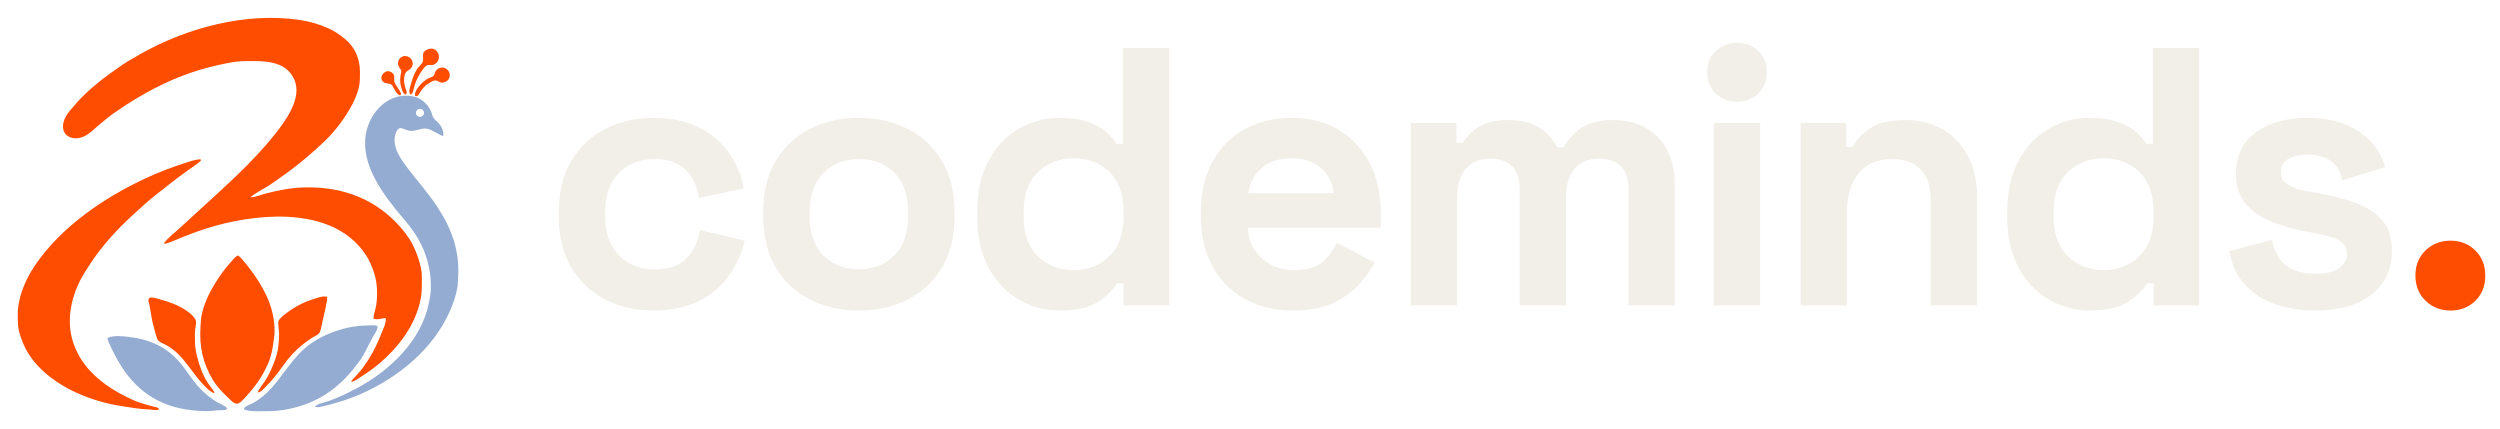
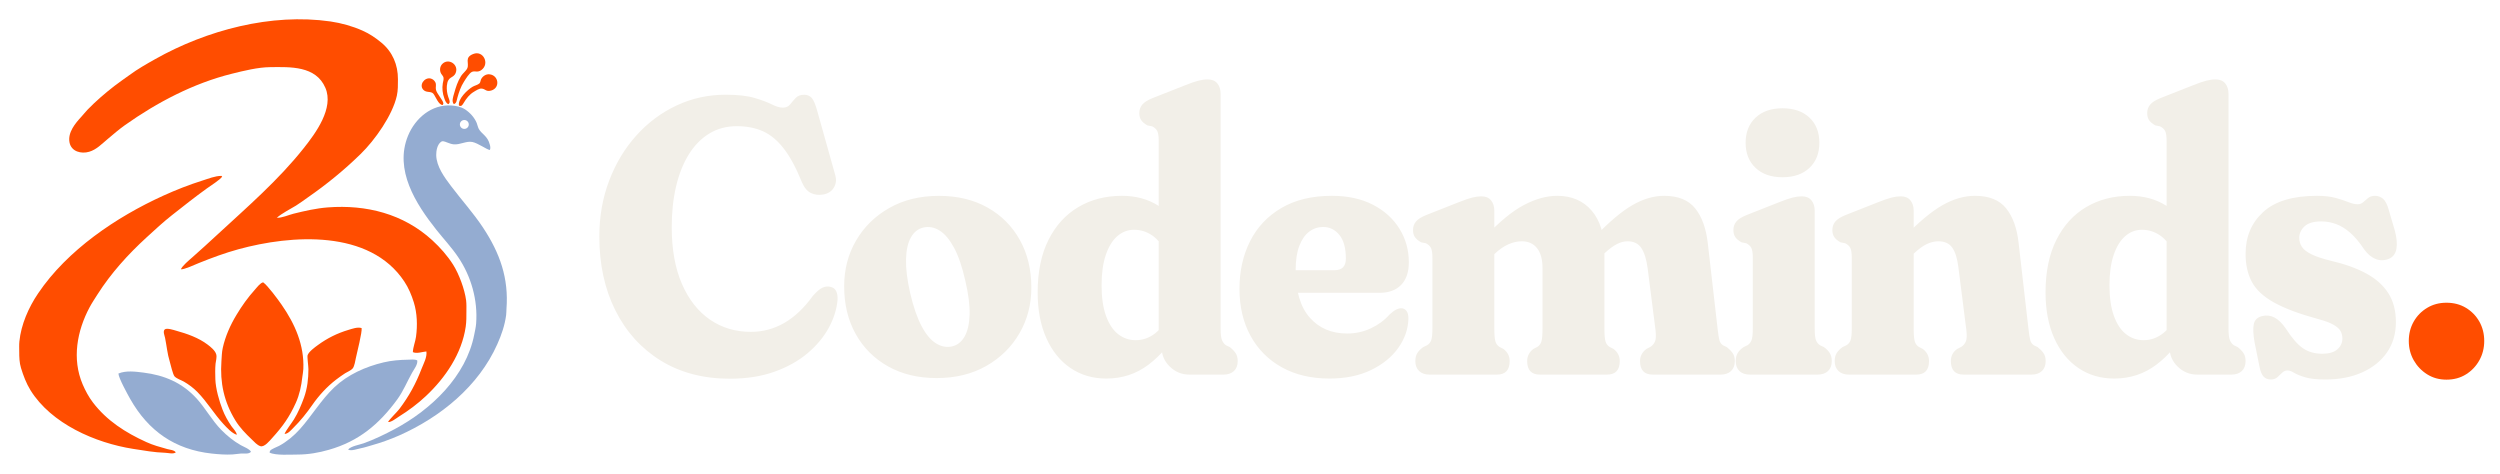
- <svg xmlns="http://www.w3.org/2000/svg" viewBox="-4.00 -83.05 679.87 116.50" role="img" aria-label="Codeminds Digital">
-   <g transform="translate(0 -79.05) scale(0.12137)">
+ <svg xmlns="http://www.w3.org/2000/svg" viewBox="-4.00 -95.00 634.00 120.00" role="img" aria-label="Codeminds Digital">
+   <g transform="translate(0 -91.00) scale(0.12528)">
    <path fill="#FF4D00" d="M528.4 408.9c10.5 .5 23.7-5.7 34.1-8.3 22.8-5.6 45.6-10.9 69.2-12.7 77.8-5.9 152.8 12.9 211.4 66.5 16.1 14.8 30.5 31 42.3 49.6 11.9 19 23.3 49.7 26.2 72 .9 7.4 .6 15 .6 22.4 0 10.4 .1 20.7-1.4 31-7.9 54.5-41.1 103.4-80.6 140.4-16.8 15.8-35.2 29.5-54.8 41.7-5.2 3.3-15.8 11.8-21.7 10.8 1.7-4.4 18-20 22.7-26.2 19.7-26.1 33.5-51.4 45.2-81.9 4-10.3 11.3-23.3 9.6-34.7-8.4 .7-19.3 5-27.4 1.4 .4-10.5 5-20.7 6.4-31.2 3.1-22.7 2.4-47.7-4.5-69.7-4.7-14.9-10.5-29-19.2-42.1-70.2-106-228.6-94.6-335.7-65.3-27.4 7.5-53.8 17.3-80.1 27.9-7.4 3-29.9 13.5-36.4 12.7 2.1-6.4 16.9-18.8 22.4-23.6 17.4-15.3 34.5-31 51.5-46.7 60.5-55.9 123.2-110 174.6-174.8 24.3-30.5 61.7-81.2 43.9-122.3-19.3-44.8-71.2-42.2-111.9-41.8-24.4 .2-53.5 7.4-77.2 13.3-78 19.4-151.1 57.8-216.5 104-12.3 8.7-23.8 18.8-35.4 28.5-11.6 9.6-22.3 21.2-37.2 25.5-15.9 4.7-36-.2-39.7-18.8-3.9-20.3 11.5-38.6 24.2-52.4 4.3-4.7 8.2-9.7 12.6-14.3 16.6-17.1 35.1-33 53.9-47.6 10-7.8 20.6-14.8 30.8-22.3 16.4-12.1 34.1-22.1 51.8-32.1 104.5-58.8 235.1-93.5 354.9-76.3 22.3 3.3 44.6 9.5 65.2 18.7 13.9 6.2 26.1 14.4 37.8 24.1 22.8 18.9 33.7 44.9 33.6 74.2 0 11.1 .2 22.4-2.2 33.3-8.7 39.5-44.5 90-73.3 118-33.1 32.3-68.5 61.3-106.6 87.7-8 5.6-15.9 11.6-24.3 16.8-11.6 7-28.9 15.9-38.8 24.6zM417.8 325.5c-2.9 5.7-24.7 19.4-31.1 24.1-24.1 17.3-47.3 35.8-70.6 54.1-17.8 14-34.5 29.5-51.2 44.8-37.5 34.3-72.2 72.6-99.6 115.7-5.4 8.6-11.1 17-15.9 26-25.5 47.8-35.9 104.4-14.1 155.7 5.5 12.9 12.4 25.8 20.9 36.9 28.1 36.9 66.2 61.1 108 80.1 13.7 6.3 28.1 10.2 42.5 14.2 5.2 1.5 14.1 1.8 17.2 6.7-5 4-15.4 1-21.5 .8-21.7-.6-43.5-4.6-64.9-7.9-76.3-12-165.6-50.8-207.7-118.7-8.6-13.9-14.4-29.4-19.2-45-3.3-10.6-3.6-22.1-3.6-33.1 0-6.8-.4-13.7 .3-20.5 3.4-34.4 18.7-69 37.9-97.4 59.1-87.6 158-154.4 253.1-197.7 26-11.8 52.4-22.2 79.7-30.8 12.1-3.8 25.3-9.3 38.2-9.4 .5 .4 1 .9 1.6 1.4zM500.8 539.6c9.2 6.4 30.3 35.1 37.4 45.4 27 38.9 46 81.8 43.9 130.1-.2 5.4-1.4 10.5-2 15.8-2 18.1-5.7 36-13.2 52.6-13 28.8-26.5 47.7-47.7 71-4.9 5.3-15.9 19.5-24.2 16.7-6.3-2-12.6-9-17.2-13.5-12.5-11.9-24.3-23.9-33.4-38.8-22.9-37.5-31.2-76.2-28.1-119.8 .7-9 .7-18 2.7-26.8 5.1-23.3 15.4-46.4 27.7-66.7 10.9-18.2 23.2-35.5 37.4-51.2 3.9-4.3 11-14 16.7-14.8zM700.1 632.2c1.3 7.9-9.2 49.1-11.5 59.9-1.1 5.5-3.1 17.6-6.6 21.8-3.7 4.3-10.3 6.6-15.1 9.6-6.3 4.1-12.4 8.4-18.4 13-18.5 14.2-35.1 32.3-48.4 51.5-11.3 16.3-24.1 32.2-38.2 46.1-4.5 4.5-11 12.5-17.8 12.3 2.8-7.2 14.1-21.4 18.9-29.2 8.7-14.1 14.8-28.8 20.5-44.3 6.6-18.3 8.9-38 8.9-57.5 0-5.5-2.7-25-1.7-28.2 2.4-7.2 14.6-16.1 20.7-20.5 19.1-14 39.2-24 61.9-30.8 7.8-2.3 18.7-6.4 26.8-3.7zM447.5 848.2c-9.7-2.8-20.5-14.6-27.3-22-18.9-20.5-33-44.7-52.6-64.7-7.9-8-17.5-15.3-27.3-20.9-5.8-3.3-14-5.7-18.7-10.4-3.6-3.6-8.1-24.2-9.9-30.2-4.9-15.6-6.2-32-9.5-48-.9-4.5-4.8-13.1-.7-17 4-3.7 18.2 1.1 23.1 2.5 21.9 6 45.5 14.3 63.7 28.1 6.3 4.8 15 11.7 17.4 19.5 1.8 6.2-.7 13.1-1.3 19.3-1 10.3-.7 21.1-.4 31.5 .6 18.7 7.8 44.1 14.6 61.5 4.5 11.7 10.7 22.7 17.7 33 3.7 5.4 10.2 11.2 11.2 17.8z" />
    <path fill="#FF4D00" d="M886.8 178.8c-5.1-5-1.2-15.5 .5-21.5 3.5-12.7 7.1-24.2 14.2-35.5 3.3-5.2 10.2-10.3 12.5-15.5 4.5-10.2-6.6-21.6 11.9-28.9 20.3-8.2 34.1 19.6 16.7 32.4-7.8 5.8-13 1.1-19 3.7-5.7 2.4-12.9 14.6-16.3 19.9-6.5 10.1-10.2 21.1-13.4 32.7-1.3 4.8-1.6 11.2-7.1 12.7zM875.9 178.9c-5-1.5-6.7-7.2-8.4-11.8-3.6-9.7-4.8-20.2-3.1-30.4 .6-3.7 2.1-7.6 1.5-11.3-.5-3.2-3.1-5.3-4.7-8-3.7-6.2-3-14.5 2.1-19.8 12.6-12.9 33.8 1.2 27.3 17.8-4.9 12.5-16.1 5.5-18 26.5-.6 7.5 .5 15.1 2.8 22.2 1 3.2 2.8 6.6 2.9 10 0 2.2-.9 3.4-2.4 4.8zM897.1 181.8c-2.6-13.3 17.4-32.2 27.8-38.2 4.1-2.4 10.4-3.6 13.8-6.8 1.9-2 1.9-5.2 2.9-7.6 2.9-6.6 10.2-11.6 17.5-10.7 18.8 2.2 21.8 27.7 3.1 32.9-10.2 2.8-11.3-3.1-18.8-4-5.2-.7-11.6 3.9-15.9 6.4-9.1 5.3-15.5 13.7-20.8 22.6-2.5 4.1-4.5 7.8-9.6 5.4zM864.2 180.6c-8.3 .1-14.1-16.7-18.7-22.6-4.8-5.9-13.8-1.7-20-7.7-10.1-9.6 1.5-26 14-23.4 4.2 .9 7.7 3.8 9.7 7.5 2.8 5.1 .1 10.4 1.4 15.6 1.9 7.9 14 20.7 14.9 26.9 .2 1.6-.5 2.4-1.3 3.7z" />
    <path fill="#94ACD1" fill-rule="evenodd" d="M959.7 271.7c-5.6-.4-23.9-13.9-35.4-16.2-12.8-2.5-24.3 6-38.2 4.7-7.7-.7-16.7-6-21.3-6.3-1.7-.1-3.2 .6-4.4 1.6-7.3 5.7-9.4 17.9-9.3 26.5 .4 23.1 16.7 45.1 30 62.7 21.4 28.3 45.3 54.7 64.9 84.3 34.1 51.7 52.1 102.2 47.3 164.6-.3 4.2-.1 8.3-.7 12.5-2.7 20.4-9.4 39.8-17.8 58.6-37.8 85.1-115.1 147.9-199 185-18.5 8.1-37.1 14.7-56.4 20.1-6.8 1.9-13.3 4.2-20.3 5.5-7 1.3-20.1 6.5-26.4 2.8 5.5-6.9 23.1-9.7 31.5-12.7 20.6-7.3 43.5-18.4 62.8-28.7 73.6-39.4 144.6-106.5 161.1-191.5 1.5-7.3 3.2-14.8 3.8-22.2 3.6-47.4-10-95.7-36.7-134.9-13.2-19.5-29.3-36.6-43.9-55-41.7-52.5-85.5-121.3-57.3-190.2 14.7-35.7 47.8-63.9 87.8-61.3 9.5 .7 20 2.7 28 8.1 9.9 6.6 18.7 16.3 23.3 27.4 1.4 3.4 1.9 7.1 3.4 10.4 5.9 12.4 18.5 14.6 23.2 33.7 .9 3.5 1.5 7 0 10.5zM899 220a9 9 0 1 0 18 0a9 9 0 1 0 -18 0z" />
    <path fill="#94ACD1" d="M812.7 697.6c1.4 8.1-6.5 17.9-10.3 24.7-10.3 18.3-17.8 37.4-30.3 54.5-36.7 50.1-77.9 84.6-138.4 101.8-20.4 5.9-41.8 9.6-63 9.6-14.4 0-44.7 2.2-56.9-3.9 .2-1.4 .3-2.8 1.2-4 2.7-3.5 13.6-7.3 17.9-9.6 15.9-8.6 30.2-20.5 42.3-34 24.3-27.2 42.8-59.1 69.4-84.4 27.5-26 63.6-42.1 100.1-50.7 16-3.8 32.5-5.1 49-5.4 5.9-.1 13.7-1.3 19 1.4zM476.1 882.7c-4.7 5.2-14.3 2.9-20.7 3.5-5.6 .4-11.2 1.5-16.8 1.8-14 .8-28-.3-41.9-1.8-74.6-8.1-128.2-45.5-165.1-110.6-5.3-9.4-23.5-42.4-23.8-51.4 15.3-6.5 34.6-3.9 50.6-1.9 42.5 5.2 78.6 20.6 107.8 52.6 18.1 19.9 30.9 44.1 49.7 63.3 11.7 11.9 25 22.8 39.6 31 5.2 2.9 18.6 8.1 20.6 13.5z" />
  </g>
-   <path fill="#F2EFE8" d="M173.668 1.4Q166.468 1.4 160.618 -1.6Q154.768 -4.6 151.368 -10.3Q147.968 -16.0 147.968 -24.1V-25.5Q147.968 -33.6 151.368 -39.3Q154.768 -45.0 160.618 -48.0Q166.468 -51.0 173.668 -51.0Q180.768 -51.0 185.868 -48.5Q190.968 -46.0 194.118 -41.65Q197.268 -37.3 198.268 -31.8L186.068 -29.2Q185.668 -32.2 184.268 -34.6Q182.868 -37.0 180.318 -38.4Q177.768 -39.8 173.968 -39.8Q170.168 -39.8 167.118 -38.15Q164.068 -36.5 162.318 -33.25Q160.568 -30.0 160.568 -25.3V-24.3Q160.568 -19.6 162.318 -16.35Q164.068 -13.1 167.118 -11.45Q170.168 -9.8 173.968 -9.8Q179.668 -9.8 182.618 -12.75Q185.568 -15.7 186.368 -20.5L198.568 -17.6Q197.268 -12.3 194.118 -7.95Q190.968 -3.6 185.868 -1.1Q180.768 1.4 173.668 1.4ZM229.568 1.4Q222.168 1.4 216.268 -1.6Q210.368 -4.6 206.968 -10.3Q203.568 -16.0 203.568 -24.0V-25.6Q203.568 -33.6 206.968 -39.3Q210.368 -45.0 216.268 -48.0Q222.168 -51.0 229.568 -51.0Q236.968 -51.0 242.868 -48.0Q248.768 -45.0 252.168 -39.3Q255.568 -33.6 255.568 -25.6V-24.0Q255.568 -16.0 252.168 -10.3Q248.768 -4.6 242.868 -1.6Q236.968 1.4 229.568 1.4ZM229.568 -9.8Q235.368 -9.8 239.168 -13.55Q242.968 -17.3 242.968 -24.3V-25.3Q242.968 -32.3 239.218 -36.05Q235.468 -39.8 229.568 -39.8Q223.768 -39.8 219.968 -36.05Q216.168 -32.3 216.168 -25.3V-24.3Q216.168 -17.3 219.968 -13.55Q223.768 -9.8 229.568 -9.8ZM284.168 1.4Q278.268 1.4 273.118 -1.55Q267.968 -4.5 264.868 -10.2Q261.768 -15.9 261.768 -24.0V-25.6Q261.768 -33.7 264.868 -39.4Q267.968 -45.1 273.068 -48.05Q278.168 -51.0 284.168 -51.0Q288.668 -51.0 291.718 -49.95Q294.768 -48.9 296.668 -47.3Q298.568 -45.7 299.568 -43.9H301.368V-70.0H313.968V0.0H301.568V-6.0H299.768Q298.068 -3.2 294.518 -0.9Q290.968 1.4 284.168 1.4ZM287.968 -9.6Q293.768 -9.6 297.668 -13.35Q301.568 -17.1 301.568 -24.3V-25.3Q301.568 -32.5 297.718 -36.25Q293.868 -40.0 287.968 -40.0Q282.168 -40.0 278.268 -36.25Q274.368 -32.5 274.368 -25.3V-24.3Q274.368 -17.1 278.268 -13.35Q282.168 -9.6 287.968 -9.6ZM347.568 1.4Q340.168 1.4 334.518 -1.75Q328.868 -4.9 325.718 -10.65Q322.568 -16.4 322.568 -24.2V-25.4Q322.568 -33.2 325.668 -38.95Q328.768 -44.7 334.368 -47.85Q339.968 -51.0 347.368 -51.0Q354.668 -51.0 360.068 -47.75Q365.468 -44.5 368.468 -38.75Q371.468 -33.0 371.468 -25.4V-21.1H335.368Q335.568 -16.0 339.168 -12.8Q342.768 -9.6 347.968 -9.6Q353.268 -9.6 355.768 -11.9Q358.268 -14.2 359.568 -17.0L369.868 -11.6Q368.468 -9.0 365.818 -5.95Q363.168 -2.9 358.768 -0.75Q354.368 1.4 347.568 1.4ZM335.468 -30.5H358.668Q358.268 -34.8 355.218 -37.4Q352.168 -40.0 347.268 -40.0Q342.168 -40.0 339.168 -37.4Q336.168 -34.8 335.468 -30.5ZM379.668 0.0V-49.6H392.068V-44.2H393.868Q395.168 -46.7 398.168 -48.55Q401.168 -50.4 406.068 -50.4Q411.368 -50.4 414.568 -48.35Q417.768 -46.3 419.468 -43.0H421.268Q422.968 -46.2 426.068 -48.3Q429.168 -50.4 434.868 -50.4Q439.468 -50.4 443.218 -48.45Q446.968 -46.5 449.218 -42.55Q451.468 -38.6 451.468 -32.6V0.0H438.868V-31.7Q438.868 -35.8 436.768 -37.85Q434.668 -39.9 430.868 -39.9Q426.568 -39.9 424.218 -37.15Q421.868 -34.4 421.868 -29.3V0.0H409.268V-31.7Q409.268 -35.8 407.168 -37.85Q405.068 -39.9 401.268 -39.9Q396.968 -39.9 394.618 -37.15Q392.268 -34.4 392.268 -29.3V0.0ZM462.068 0.0V-49.6H474.668V0.0ZM468.368 -55.4Q464.968 -55.4 462.618 -57.6Q460.268 -59.8 460.268 -63.4Q460.268 -67.0 462.618 -69.2Q464.968 -71.4 468.368 -71.4Q471.868 -71.4 474.168 -69.2Q476.468 -67.0 476.468 -63.4Q476.468 -59.8 474.168 -57.6Q471.868 -55.4 468.368 -55.4ZM485.668 0.0V-49.6H498.068V-43.1H499.868Q501.068 -45.7 504.368 -48.05Q507.668 -50.4 514.368 -50.4Q520.168 -50.4 524.518 -47.75Q528.868 -45.1 531.268 -40.45Q533.668 -35.8 533.668 -29.6V0.0H521.068V-28.6Q521.068 -34.2 518.318 -37.0Q515.568 -39.8 510.468 -39.8Q504.668 -39.8 501.468 -35.95Q498.268 -32.1 498.268 -25.2V0.0ZM564.268 1.4Q558.368 1.4 553.218 -1.55Q548.068 -4.5 544.968 -10.2Q541.868 -15.9 541.868 -24.0V-25.6Q541.868 -33.7 544.968 -39.4Q548.068 -45.1 553.168 -48.05Q558.268 -51.0 564.268 -51.0Q568.768 -51.0 571.818 -49.95Q574.868 -48.9 576.768 -47.3Q578.668 -45.7 579.668 -43.9H581.468V-70.0H594.068V0.0H581.668V-6.0H579.868Q578.168 -3.2 574.618 -0.9Q571.068 1.4 564.268 1.4ZM568.068 -9.6Q573.868 -9.6 577.768 -13.35Q581.668 -17.1 581.668 -24.3V-25.3Q581.668 -32.5 577.818 -36.25Q573.968 -40.0 568.068 -40.0Q562.268 -40.0 558.368 -36.25Q554.468 -32.5 554.468 -25.3V-24.3Q554.468 -17.1 558.368 -13.35Q562.268 -9.6 568.068 -9.6ZM625.668 1.4Q615.968 1.4 609.768 -2.8Q603.568 -7.0 602.268 -14.8L613.868 -17.8Q614.568 -14.3 616.218 -12.3Q617.868 -10.3 620.318 -9.45Q622.768 -8.6 625.668 -8.6Q630.068 -8.6 632.168 -10.15Q634.268 -11.7 634.268 -14.0Q634.268 -16.3 632.268 -17.55Q630.268 -18.8 625.868 -19.6L623.068 -20.1Q617.868 -21.1 613.568 -22.85Q609.268 -24.6 606.668 -27.7Q604.068 -30.8 604.068 -35.7Q604.068 -43.1 609.468 -47.05Q614.868 -51.0 623.668 -51.0Q631.968 -51.0 637.468 -47.3Q642.968 -43.6 644.668 -37.6L632.968 -34.0Q632.168 -37.8 629.718 -39.4Q627.268 -41.0 623.668 -41.0Q620.068 -41.0 618.168 -39.75Q616.268 -38.5 616.268 -36.3Q616.268 -33.9 618.268 -32.75Q620.268 -31.6 623.668 -31.0L626.468 -30.5Q632.068 -29.5 636.618 -27.85Q641.168 -26.2 643.818 -23.15Q646.468 -20.1 646.468 -14.9Q646.468 -7.1 640.818 -2.85Q635.168 1.4 625.668 1.4Z" />
-   <path fill="#FF4D00" d="M662.418 1.4Q658.368 1.4 655.618 -1.273Q652.868 -3.946 652.868 -8.123Q652.868 -12.3 655.618 -14.95Q658.368 -17.6 662.418 -17.6Q666.468 -17.6 669.168 -14.927Q671.868 -12.254 671.868 -8.077Q671.868 -3.9 669.168 -1.25Q666.468 1.4 662.418 1.4Z" />
+   <path fill="#F2EFE8" d="M208.41 -19.03Q208.11 -15.43 206.18 -11.88Q204.25 -8.34 200.8 -5.42Q197.34 -2.5 192.4 -0.73Q187.45 1.04 181.07 1.04Q171.01 1.04 163.57 -3.55Q156.13 -8.15 152.06 -16.28Q147.99 -24.4 147.99 -35.03Q147.99 -42.65 150.49 -49.2Q152.98 -55.76 157.38 -60.64Q161.77 -65.53 167.58 -68.25Q173.38 -70.98 180.04 -70.98Q184.57 -70.98 187.32 -70.17Q190.07 -69.36 191.72 -68.53Q193.36 -67.7 194.54 -67.7Q195.72 -67.7 196.38 -68.53Q197.04 -69.36 197.79 -70.16Q198.53 -70.97 199.95 -70.97Q201.11 -70.97 201.85 -70.17Q202.58 -69.37 203.3 -66.7L207.85 -50.48Q208.3 -48.85 207.47 -47.43Q206.63 -46.01 204.76 -45.67Q203.05 -45.38 201.66 -46.05Q200.26 -46.72 199.37 -48.77Q197.17 -54.23 194.76 -57.33Q192.35 -60.43 189.47 -61.72Q186.58 -63 182.87 -63Q178.93 -63 175.87 -61.13Q172.8 -59.26 170.68 -55.84Q168.55 -52.41 167.45 -47.72Q166.35 -43.02 166.35 -37.42Q166.35 -28.94 168.94 -22.99Q171.53 -17.05 176.05 -13.94Q180.57 -10.84 186.42 -10.84Q190.95 -10.84 194.89 -13.1Q198.83 -15.37 202.14 -19.96Q203.63 -21.67 204.7 -22.1Q205.77 -22.53 206.77 -22.21Q207.68 -21.97 208.07 -21.13Q208.46 -20.29 208.41 -19.03ZM234.1 -45.33Q241.18 -45.33 246.45 -42.36Q251.71 -39.39 254.63 -34.15Q257.55 -28.92 257.55 -22.06Q257.55 -15.68 254.53 -10.47Q251.51 -5.26 246.11 -2.19Q240.7 0.88 233.53 0.88Q226.49 0.88 221.21 -2.09Q215.92 -5.06 213 -10.3Q210.08 -15.54 210.08 -22.39Q210.08 -28.82 213.1 -34Q216.12 -39.19 221.53 -42.26Q226.93 -45.33 234.1 -45.33ZM237.44 -7.15Q239.44 -7.61 240.61 -9.63Q241.77 -11.65 241.89 -15.18Q242 -18.72 240.81 -23.78Q239.63 -29.04 237.95 -32.17Q236.26 -35.3 234.27 -36.54Q232.27 -37.77 230.19 -37.3Q228.19 -36.85 227.03 -34.83Q225.86 -32.81 225.77 -29.27Q225.67 -25.73 226.82 -20.67Q228.04 -15.45 229.71 -12.3Q231.38 -9.15 233.38 -7.92Q235.37 -6.69 237.44 -7.15ZM290.61 -9.39 289.85 -9.61V-59.26Q289.85 -61.05 289.47 -61.79Q289.08 -62.52 288.19 -62.96L286.98 -63.2Q285.86 -63.84 285.4 -64.54Q284.93 -65.24 284.93 -66.32Q284.93 -67.56 285.67 -68.46Q286.41 -69.36 288.29 -70.12L296.4 -73.32Q298.65 -74.22 299.92 -74.54Q301.18 -74.86 302.26 -74.86Q303.89 -74.86 304.72 -73.84Q305.55 -72.83 305.55 -71.18V-11.68Q305.55 -9.5 305.92 -8.68Q306.28 -7.86 306.95 -7.42L307.88 -6.98Q308.82 -6.24 309.35 -5.45Q309.88 -4.67 309.88 -3.42Q309.88 -1.81 308.92 -0.9Q307.95 0 306.28 0H297.6Q294.77 0 292.69 -2Q290.61 -4 290.61 -6.8ZM259.15 -20.84Q259.15 -28.71 261.9 -34.17Q264.64 -39.64 269.47 -42.49Q274.29 -45.34 280.52 -45.34Q285.78 -45.34 289.7 -42.87Q293.61 -40.4 296.37 -35.66L292.16 -30.19Q290.37 -33.79 288.25 -35.26Q286.12 -36.73 283.6 -36.73Q281.21 -36.73 279.35 -35.11Q277.49 -33.48 276.43 -30.35Q275.36 -27.22 275.36 -22.67Q275.36 -17.99 276.49 -14.88Q277.61 -11.78 279.57 -10.25Q281.53 -8.73 284.01 -8.73Q286.7 -8.73 288.91 -10.44Q291.12 -12.16 292.76 -15.7L295.45 -12.19Q291.89 -6.01 287.24 -2.5Q282.59 1 276.56 1Q271.42 1 267.49 -1.66Q263.55 -4.33 261.35 -9.25Q259.15 -14.17 259.15 -20.84ZM353.28 -28.48Q353.28 -24.76 351.33 -22.75Q349.38 -20.74 345.82 -20.74H320.8V-26.48H334.46Q337.31 -26.48 337.31 -29.41Q337.31 -33.42 335.66 -35.43Q334 -37.44 331.57 -37.44Q329.59 -37.44 328.01 -36.25Q326.43 -35.06 325.51 -32.65Q324.58 -30.25 324.58 -26.55Q324.58 -18.49 328.16 -14.45Q331.73 -10.42 337.63 -10.42Q340.82 -10.42 343.63 -11.73Q346.44 -13.04 348.34 -15.19Q349.33 -16.12 350.03 -16.47Q350.73 -16.83 351.34 -16.83Q352.13 -16.83 352.66 -16.18Q353.19 -15.54 353.17 -14.14Q353.06 -10.23 350.6 -6.77Q348.14 -3.31 343.68 -1.15Q339.22 1 333.15 1Q326.22 1 321.09 -1.84Q315.96 -4.68 313.15 -9.81Q310.33 -14.95 310.33 -21.76Q310.33 -28.49 313.02 -33.83Q315.71 -39.17 320.96 -42.25Q326.2 -45.34 333.76 -45.34Q339.79 -45.34 344.17 -43.08Q348.54 -40.82 350.91 -36.98Q353.28 -33.15 353.28 -28.48ZM374.96 -41.53V-11.68Q374.96 -9.37 375.23 -8.44Q375.5 -7.51 376.28 -7.02L377.29 -6.5Q378.85 -5.3 378.85 -3.42Q378.85 0 375.61 0H358.53Q356.86 0 355.9 -0.9Q354.93 -1.81 354.93 -3.42Q354.93 -4.67 355.44 -5.47Q355.95 -6.28 356.93 -6.98L357.86 -7.42Q358.6 -7.83 358.93 -8.66Q359.26 -9.49 359.26 -11.68V-29.61Q359.26 -31.4 358.88 -32.14Q358.49 -32.87 357.6 -33.31L356.39 -33.55Q355.27 -34.19 354.81 -34.89Q354.34 -35.59 354.34 -36.67Q354.34 -37.91 355.08 -38.81Q355.82 -39.71 357.7 -40.47L365.81 -43.67Q368.06 -44.57 369.33 -44.89Q370.59 -45.21 371.67 -45.21Q373.3 -45.21 374.13 -44.19Q374.96 -43.18 374.96 -41.53ZM373.54 -29.18 370.57 -32.76 372.51 -34.8Q378.02 -40.67 382.45 -43Q386.88 -45.34 390.89 -45.34Q396.43 -45.34 399.66 -41.57Q402.88 -37.8 402.88 -31V-11.68Q402.88 -9.37 403.15 -8.44Q403.42 -7.51 404.2 -7.02L405.21 -6.5Q406.77 -5.3 406.77 -3.42Q406.77 0 403.53 0H386.53Q383.29 0 383.29 -3.42Q383.29 -5.3 384.85 -6.5L385.86 -7.02Q386.64 -7.51 386.91 -8.44Q387.18 -9.37 387.18 -11.68V-27.01Q387.18 -30.33 385.79 -32.07Q384.4 -33.81 381.93 -33.81Q380.24 -33.81 378.49 -33.03Q376.74 -32.24 375.03 -30.61ZM401.42 -29.38 398.49 -32.92 400.47 -34.96Q405.92 -40.65 410 -42.99Q414.07 -45.34 418.02 -45.34Q423.36 -45.34 425.92 -42.13Q428.47 -38.93 429.1 -33.28L431.58 -11.68Q431.82 -9.53 432.05 -8.7Q432.28 -7.87 432.98 -7.42L433.91 -6.98Q434.85 -6.24 435.4 -5.45Q435.95 -4.67 435.95 -3.42Q435.95 -1.81 434.99 -0.9Q434.02 0 432.35 0H415.15Q411.91 0 411.91 -3.42Q411.91 -5.26 413.51 -6.5L414.52 -7.02Q415.3 -7.51 415.69 -8.36Q416.08 -9.21 415.84 -11.28L413.84 -26.97Q413.39 -30.37 412.25 -32.09Q411.11 -33.81 408.74 -33.81Q407.42 -33.81 406.02 -33.09Q404.62 -32.36 402.95 -30.81ZM456.21 -41.53V-11.68Q456.21 -9.53 456.54 -8.7Q456.87 -7.87 457.61 -7.42L458.54 -6.98Q459.48 -6.32 460.01 -5.49Q460.54 -4.67 460.54 -3.42Q460.54 -1.81 459.58 -0.9Q458.61 0 456.94 0H439.78Q438.07 0 437.13 -0.9Q436.18 -1.81 436.18 -3.42Q436.18 -4.67 436.69 -5.49Q437.2 -6.32 438.18 -6.98L439.11 -7.42Q439.85 -7.87 440.18 -8.7Q440.51 -9.53 440.51 -11.68V-29.61Q440.51 -31.4 440.13 -32.14Q439.74 -32.87 438.85 -33.31L437.64 -33.55Q436.52 -34.19 436.06 -34.89Q435.59 -35.59 435.59 -36.67Q435.59 -37.91 436.33 -38.81Q437.07 -39.71 438.95 -40.47L447.06 -43.67Q449.31 -44.57 450.58 -44.89Q451.84 -45.21 452.92 -45.21Q454.55 -45.21 455.38 -44.19Q456.21 -43.18 456.21 -41.53ZM448.04 -50.05Q443.72 -50.05 441.21 -52.43Q438.69 -54.8 438.69 -58.79Q438.69 -62.79 441.21 -65.16Q443.72 -67.54 448.04 -67.54Q452.36 -67.54 454.88 -65.17Q457.39 -62.8 457.39 -58.8Q457.39 -54.8 454.88 -52.43Q452.36 -50.05 448.04 -50.05ZM481.31 -41.53V-11.68Q481.31 -9.37 481.58 -8.44Q481.85 -7.51 482.63 -7.02L483.64 -6.5Q485.2 -5.3 485.2 -3.42Q485.2 0 481.96 0H464.88Q463.21 0 462.25 -0.9Q461.28 -1.81 461.28 -3.42Q461.28 -4.67 461.79 -5.47Q462.3 -6.28 463.28 -6.98L464.21 -7.42Q464.95 -7.83 465.28 -8.66Q465.61 -9.49 465.61 -11.68V-29.61Q465.61 -31.4 465.23 -32.14Q464.84 -32.87 463.95 -33.31L462.74 -33.55Q461.62 -34.19 461.16 -34.89Q460.69 -35.59 460.69 -36.67Q460.69 -37.91 461.43 -38.81Q462.17 -39.71 464.05 -40.47L472.16 -43.67Q474.41 -44.57 475.68 -44.89Q476.94 -45.21 478.02 -45.21Q479.65 -45.21 480.48 -44.19Q481.31 -43.18 481.31 -41.53ZM479.85 -29.28 476.92 -32.82 478.9 -34.86Q484.42 -40.58 488.6 -42.96Q492.78 -45.34 496.85 -45.34Q502.2 -45.34 504.75 -42.17Q507.3 -39.01 507.92 -33.38L510.41 -11.68Q510.65 -9.53 510.88 -8.7Q511.11 -7.87 511.81 -7.42L512.74 -6.98Q513.68 -6.24 514.23 -5.45Q514.78 -4.67 514.78 -3.42Q514.78 -1.81 513.82 -0.9Q512.85 0 511.18 0H493.98Q490.74 0 490.74 -3.42Q490.74 -5.38 492.34 -6.5L493.35 -7.02Q494.13 -7.51 494.52 -8.36Q494.91 -9.21 494.67 -11.28L492.63 -27.35Q492.22 -30.59 491.09 -32.2Q489.95 -33.81 487.57 -33.81Q486.1 -33.81 484.6 -33.09Q483.09 -32.36 481.36 -30.71ZM546.21 -9.39 545.45 -9.61V-59.26Q545.45 -61.05 545.07 -61.79Q544.68 -62.52 543.79 -62.96L542.58 -63.2Q541.46 -63.84 541 -64.54Q540.53 -65.24 540.53 -66.32Q540.53 -67.56 541.27 -68.46Q542.01 -69.36 543.89 -70.12L552 -73.32Q554.25 -74.22 555.52 -74.54Q556.78 -74.86 557.86 -74.86Q559.49 -74.86 560.32 -73.84Q561.15 -72.83 561.15 -71.18V-11.68Q561.15 -9.5 561.52 -8.68Q561.88 -7.86 562.55 -7.42L563.48 -6.98Q564.42 -6.24 564.95 -5.45Q565.48 -4.67 565.48 -3.42Q565.48 -1.81 564.52 -0.9Q563.55 0 561.88 0H553.2Q550.37 0 548.29 -2Q546.21 -4 546.21 -6.8ZM514.75 -20.84Q514.75 -28.71 517.5 -34.17Q520.24 -39.64 525.07 -42.49Q529.89 -45.34 536.12 -45.34Q541.38 -45.34 545.3 -42.87Q549.21 -40.4 551.97 -35.66L547.76 -30.19Q545.97 -33.79 543.85 -35.26Q541.72 -36.73 539.2 -36.73Q536.81 -36.73 534.95 -35.11Q533.09 -33.48 532.03 -30.35Q530.96 -27.22 530.96 -22.67Q530.96 -17.99 532.09 -14.88Q533.21 -11.78 535.17 -10.25Q537.13 -8.73 539.61 -8.73Q542.3 -8.73 544.51 -10.44Q546.72 -12.16 548.36 -15.7L551.05 -12.19Q547.49 -6.01 542.84 -2.5Q538.19 1 532.16 1Q527.02 1 523.09 -1.66Q519.15 -4.33 516.95 -9.25Q514.75 -14.17 514.75 -20.84ZM584.91 -5.29Q587.51 -5.29 588.77 -6.42Q590.03 -7.55 590.03 -9.15Q590.03 -10.19 589.57 -11.03Q589.1 -11.87 587.8 -12.63Q586.49 -13.39 583.99 -14.06Q576.72 -16.04 572.7 -18.28Q568.67 -20.52 567.08 -23.5Q565.48 -26.48 565.48 -30.64Q565.48 -37.13 569.95 -41.23Q574.42 -45.34 583.56 -45.34Q586.42 -45.34 588.34 -44.8Q590.25 -44.27 591.58 -43.73Q592.9 -43.2 593.9 -43.2Q594.73 -43.2 595.31 -43.73Q595.89 -44.27 596.57 -44.8Q597.24 -45.34 598.31 -45.34Q599.45 -45.34 600.35 -44.58Q601.24 -43.82 601.83 -41.62L603.31 -36.59Q604.07 -33.8 603.73 -31.89Q603.38 -29.99 601.78 -29.35Q600.08 -28.67 598.46 -29.32Q596.84 -29.96 595.56 -31.75Q593.79 -34.42 592.02 -35.97Q590.25 -37.51 588.43 -38.18Q586.61 -38.85 584.66 -38.85Q581.77 -38.85 580.43 -37.6Q579.09 -36.34 579.09 -34.66Q579.09 -33.43 579.76 -32.4Q580.42 -31.38 582.19 -30.51Q583.95 -29.64 587.18 -28.85Q592.43 -27.63 596.09 -25.64Q599.75 -23.66 601.68 -20.65Q603.6 -17.64 603.6 -13.32Q603.6 -8.9 601.35 -5.64Q599.09 -2.38 595.06 -0.57Q591.03 1.24 585.74 1.24Q582.4 1.24 580.56 0.67Q578.71 0.11 577.76 -0.47Q576.81 -1.05 576.11 -1.05Q575.32 -1.05 574.75 -0.47Q574.18 0.11 573.54 0.67Q572.89 1.24 571.88 1.24Q570.72 1.24 570.03 0.49Q569.33 -0.27 568.98 -2.15L567.76 -8.18Q567.23 -11.18 567.56 -12.79Q567.89 -14.4 569.67 -14.84Q571.25 -15.25 572.76 -14.5Q574.26 -13.75 575.7 -11.65Q578.01 -8.05 580.05 -6.67Q582.09 -5.29 584.91 -5.29Z" />
+   <path fill="#FF4D00" d="M616.42 1.28Q613.68 1.28 611.53 -0.07Q609.37 -1.43 608.12 -3.64Q606.87 -5.85 606.87 -8.53Q606.87 -11.26 608.12 -13.45Q609.36 -15.63 611.53 -16.93Q613.69 -18.23 616.42 -18.23Q619.21 -18.23 621.37 -16.93Q623.52 -15.63 624.76 -13.45Q626 -11.26 626 -8.53Q626 -5.85 624.77 -3.64Q623.54 -1.42 621.39 -0.07Q619.24 1.28 616.42 1.28Z" />
</svg>
